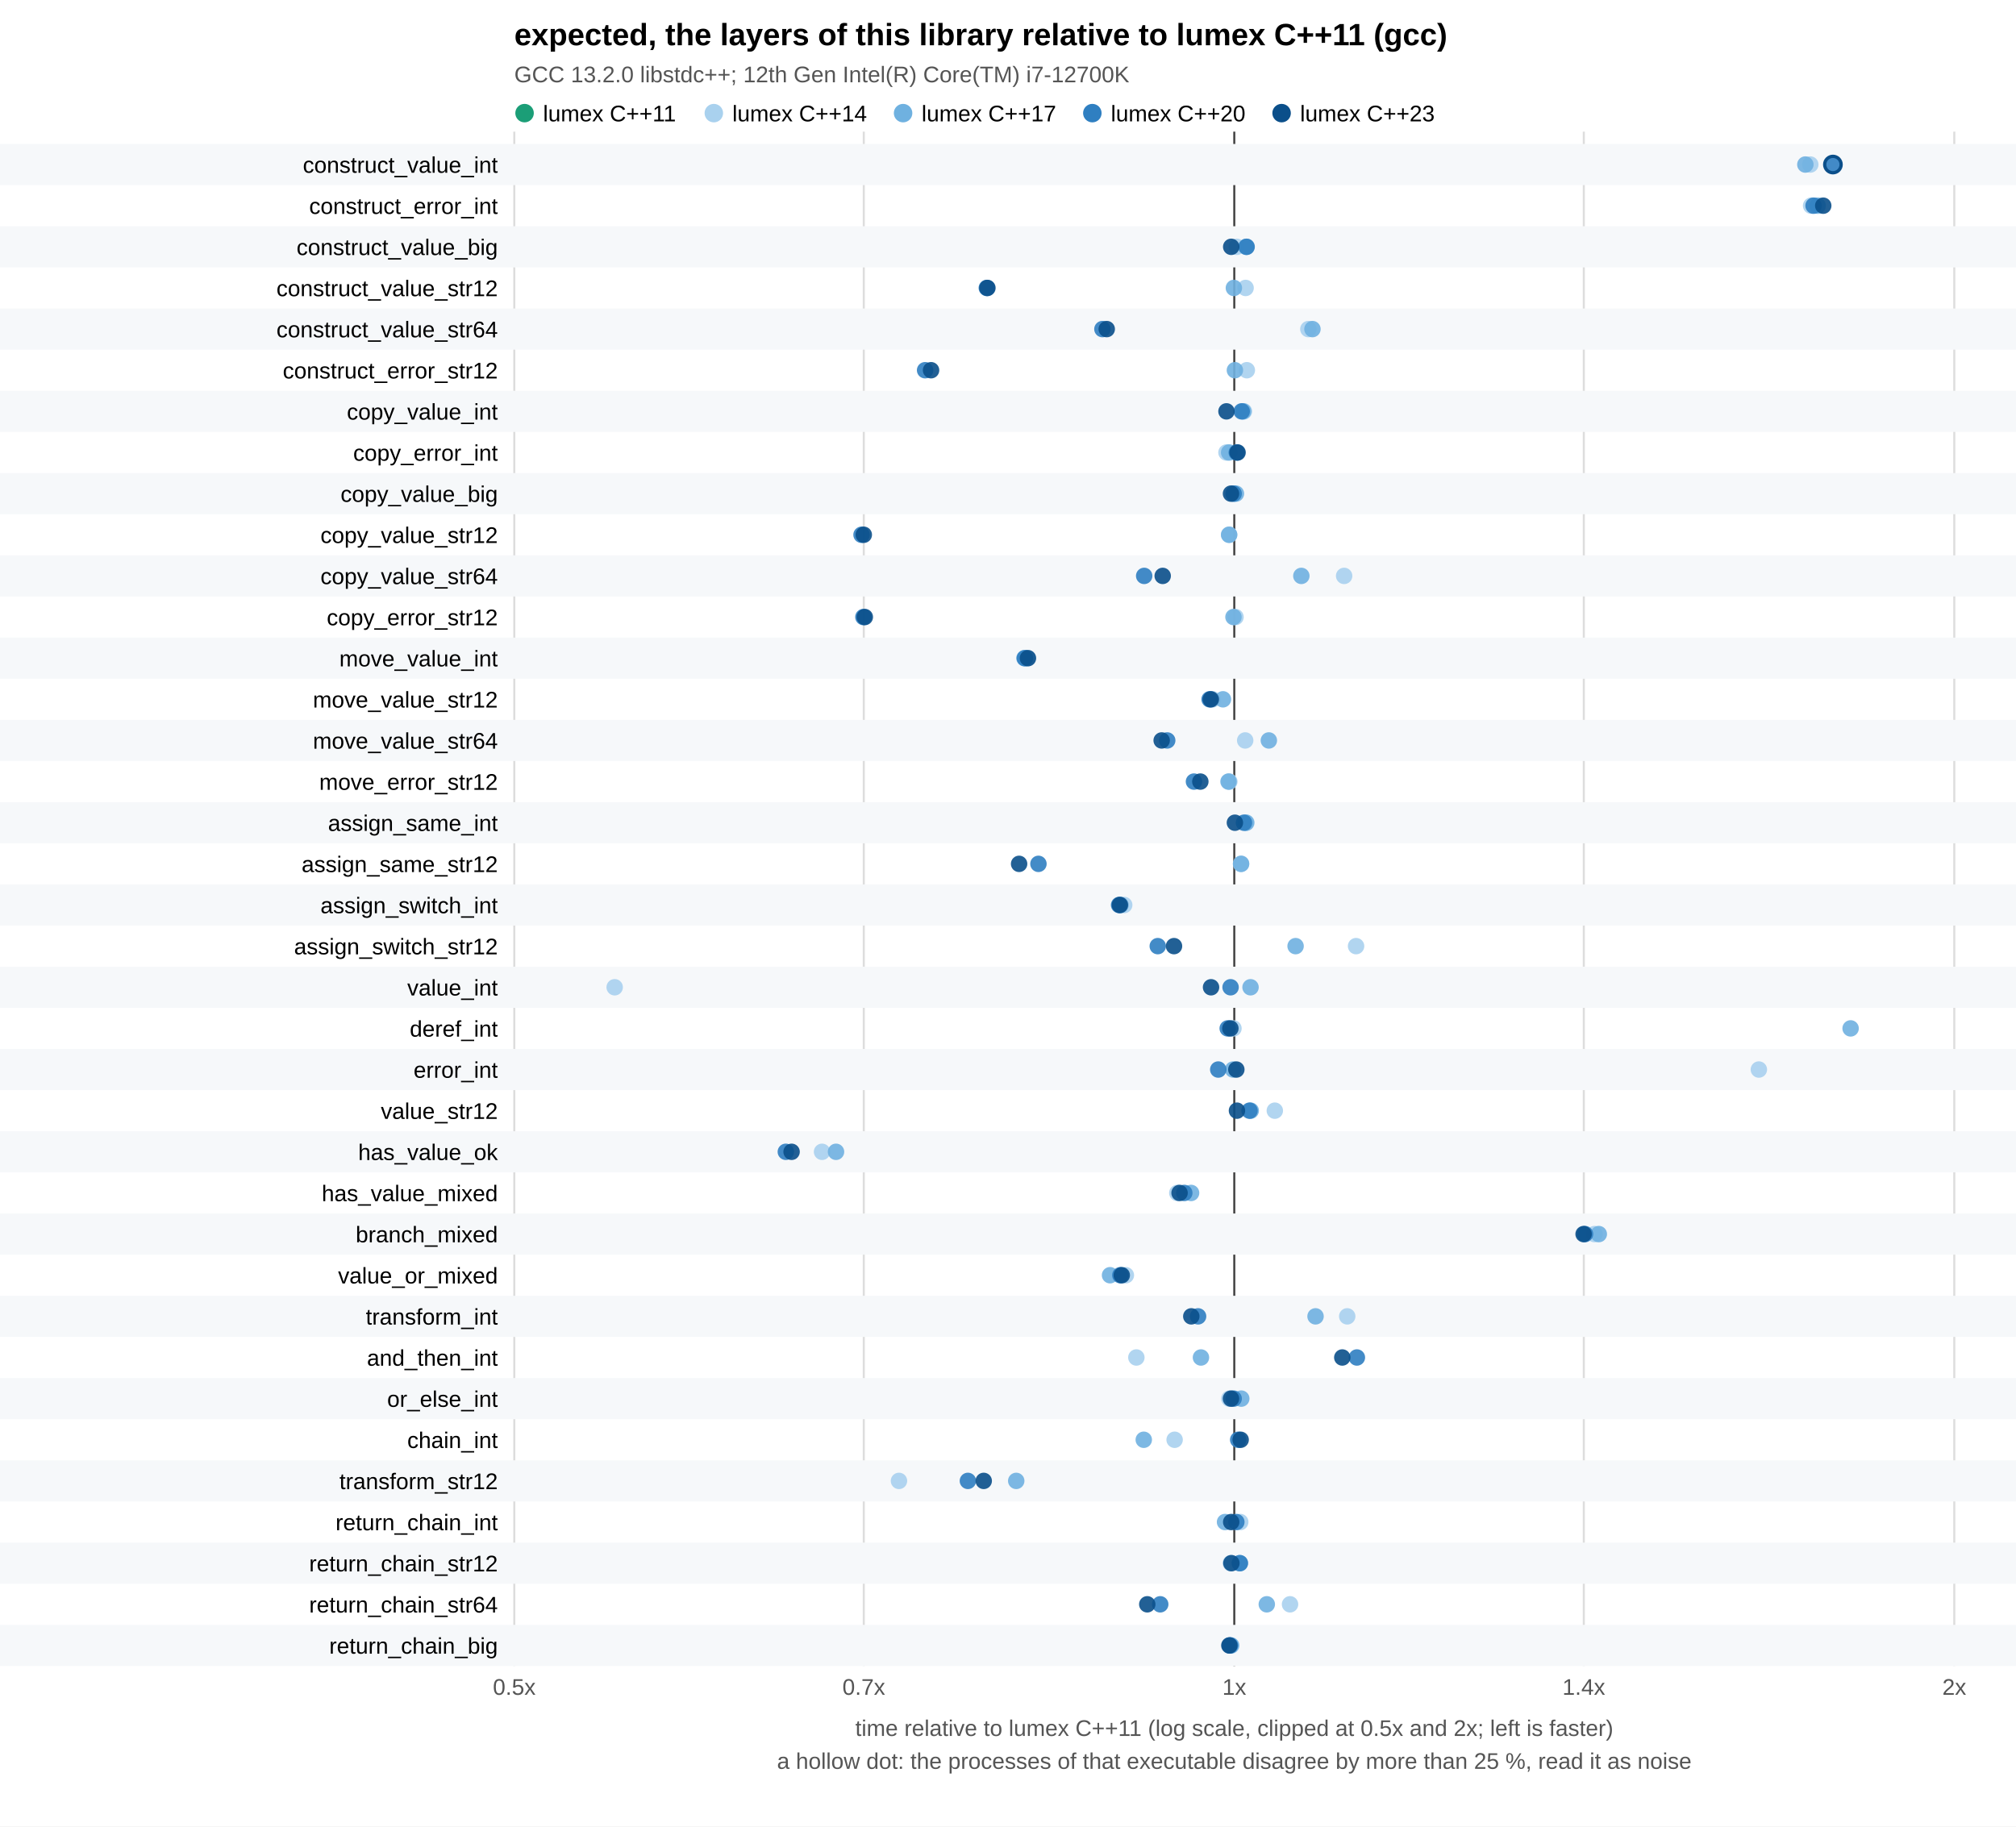
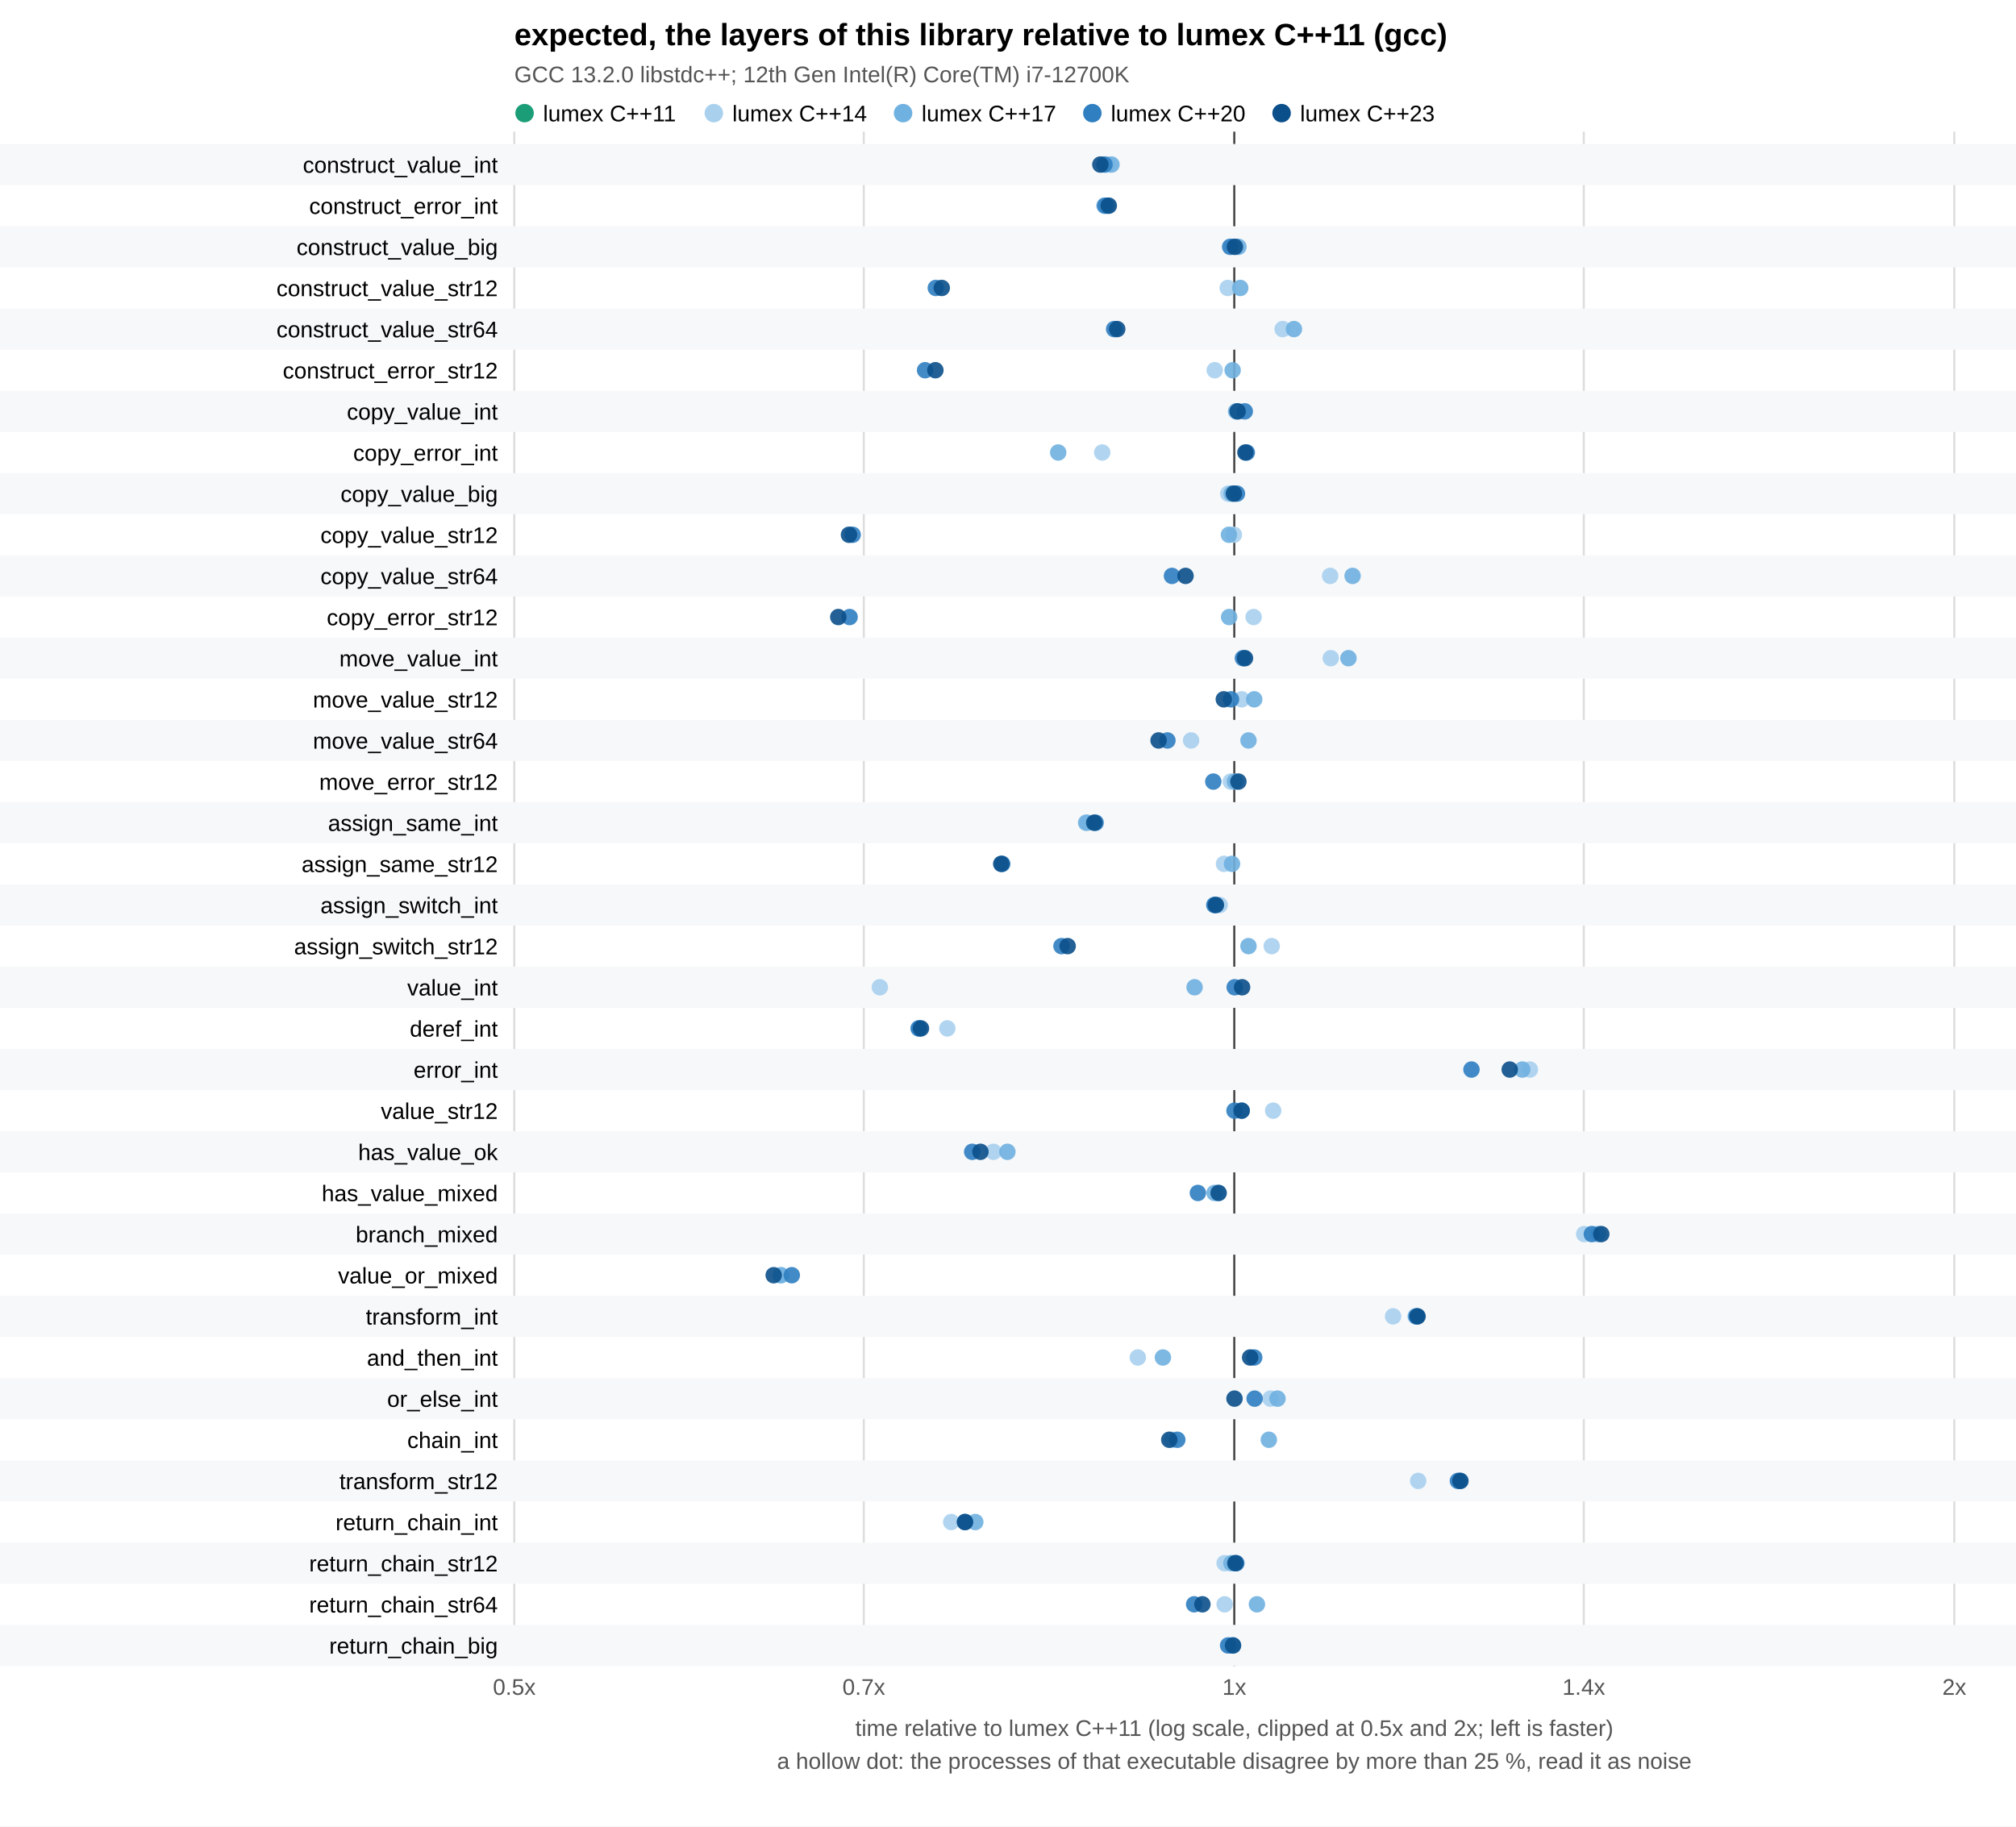
<svg xmlns="http://www.w3.org/2000/svg" width="980" height="888" viewBox="0 0 980 888" font-family="Segoe UI, Arial, sans-serif" font-size="11">
  <rect width="100%" height="100%" fill="#ffffff" />
  <text x="250" y="22" font-size="15" font-weight="bold">expected, the layers of this library relative to lumex C++11 (gcc)</text>
  <text x="250" y="40" fill="#555">GCC 13.2.0 libstdc++; 12th Gen Intel(R) Core(TM) i7-12700K</text>
  <circle cx="255" cy="55" r="4.5" fill="#1b9e77" />
  <text x="264" y="59">lumex C++11</text>
  <circle cx="347" cy="55" r="4.5" fill="#a9d1ee" />
  <text x="356" y="59">lumex C++14</text>
  <circle cx="439" cy="55" r="4.5" fill="#6fb1e0" />
  <text x="448" y="59">lumex C++17</text>
  <circle cx="531" cy="55" r="4.5" fill="#2f7fc1" />
  <text x="540" y="59">lumex C++20</text>
  <circle cx="623" cy="55" r="4.5" fill="#0b4f8a" />
  <text x="632" y="59">lumex C++23</text>
  <line x1="250.0" y1="64" x2="250.0" y2="810" stroke="#ddd" />
  <text x="250.0" y="824" text-anchor="middle" fill="#555">0.5x</text>
  <line x1="419.9" y1="64" x2="419.9" y2="810" stroke="#ddd" />
  <text x="419.9" y="824" text-anchor="middle" fill="#555">0.7x</text>
  <line x1="600.0" y1="64" x2="600.0" y2="810" stroke="#444" />
  <text x="600.0" y="824" text-anchor="middle" fill="#555">1x</text>
  <line x1="769.9" y1="64" x2="769.9" y2="810" stroke="#ddd" />
  <text x="769.9" y="824" text-anchor="middle" fill="#555">1.4x</text>
  <line x1="950.0" y1="64" x2="950.0" y2="810" stroke="#ddd" />
  <text x="950.0" y="824" text-anchor="middle" fill="#555">2x</text>
  <text x="600" y="844" text-anchor="middle" fill="#555">time relative to lumex C++11 (log scale, clipped at 0.5x and 2x; left is faster)</text>
  <text x="600" y="860" text-anchor="middle" fill="#555">a hollow dot: the processes of that executable disagree by more than 25 %, read it as noise</text>
  <rect x="0" y="70.0" width="980" height="20" fill="#f6f8fa" />
  <text x="242" y="84.0" text-anchor="end">construct_value_int</text>
-   <circle cx="880.0" cy="80.0" r="4" fill="#a9d1ee" fill-opacity="0.9" />
-   <circle cx="877.6" cy="80.0" r="4" fill="#6fb1e0" fill-opacity="0.9" />
-   <circle cx="890.9" cy="80.0" r="4" fill="#2f7fc1" fill-opacity="0.9" />
-   <circle cx="891.0" cy="80.0" r="4" fill="none" stroke="#0b4f8a" stroke-width="1.6" />
+   <circle cx="538.1" cy="80.0" r="4" fill="#a9d1ee" fill-opacity="0.9" />
+   <circle cx="540.3" cy="80.0" r="4" fill="#6fb1e0" fill-opacity="0.9" />
+   <circle cx="536.9" cy="80.0" r="4" fill="#2f7fc1" fill-opacity="0.9" />
+   <circle cx="534.9" cy="80.0" r="4" fill="#0b4f8a" fill-opacity="0.9" />
  <text x="242" y="104.0" text-anchor="end">construct_error_int</text>
-   <circle cx="880.4" cy="100.0" r="4" fill="#a9d1ee" fill-opacity="0.9" />
-   <circle cx="883.6" cy="100.0" r="4" fill="#6fb1e0" fill-opacity="0.9" />
-   <circle cx="881.6" cy="100.0" r="4" fill="#2f7fc1" fill-opacity="0.9" />
-   <circle cx="886.3" cy="100.0" r="4" fill="#0b4f8a" fill-opacity="0.9" />
+   <circle cx="536.8" cy="100.0" r="4" fill="#a9d1ee" fill-opacity="0.9" />
+   <circle cx="538.2" cy="100.0" r="4" fill="#6fb1e0" fill-opacity="0.9" />
+   <circle cx="537.2" cy="100.0" r="4" fill="#2f7fc1" fill-opacity="0.9" />
+   <circle cx="539.0" cy="100.0" r="4" fill="#0b4f8a" fill-opacity="0.9" />
  <rect x="0" y="110.0" width="980" height="20" fill="#f6f8fa" />
  <text x="242" y="124.0" text-anchor="end">construct_value_big</text>
-   <circle cx="601.2" cy="120.0" r="4" fill="#a9d1ee" fill-opacity="0.9" />
-   <circle cx="605.8" cy="120.0" r="4" fill="#6fb1e0" fill-opacity="0.9" />
-   <circle cx="606.0" cy="120.0" r="4" fill="#2f7fc1" fill-opacity="0.9" />
-   <circle cx="598.5" cy="120.0" r="4" fill="#0b4f8a" fill-opacity="0.9" />
+   <circle cx="598.9" cy="120.0" r="4" fill="#a9d1ee" fill-opacity="0.9" />
+   <circle cx="602.0" cy="120.0" r="4" fill="#6fb1e0" fill-opacity="0.9" />
+   <circle cx="598.0" cy="120.0" r="4" fill="#2f7fc1" fill-opacity="0.9" />
+   <circle cx="600.3" cy="120.0" r="4" fill="#0b4f8a" fill-opacity="0.9" />
  <text x="242" y="144.0" text-anchor="end">construct_value_str12</text>
-   <circle cx="605.5" cy="140.0" r="4" fill="#a9d1ee" fill-opacity="0.9" />
-   <circle cx="599.8" cy="140.0" r="4" fill="#6fb1e0" fill-opacity="0.9" />
-   <circle cx="479.7" cy="140.0" r="4" fill="#2f7fc1" fill-opacity="0.9" />
-   <circle cx="480.0" cy="140.0" r="4" fill="#0b4f8a" fill-opacity="0.9" />
+   <circle cx="596.8" cy="140.0" r="4" fill="#a9d1ee" fill-opacity="0.9" />
+   <circle cx="602.9" cy="140.0" r="4" fill="#6fb1e0" fill-opacity="0.9" />
+   <circle cx="454.9" cy="140.0" r="4" fill="#2f7fc1" fill-opacity="0.9" />
+   <circle cx="457.8" cy="140.0" r="4" fill="#0b4f8a" fill-opacity="0.9" />
  <rect x="0" y="150.0" width="980" height="20" fill="#f6f8fa" />
  <text x="242" y="164.0" text-anchor="end">construct_value_str64</text>
-   <circle cx="636.0" cy="160.0" r="4" fill="#a9d1ee" fill-opacity="0.9" />
-   <circle cx="638.0" cy="160.0" r="4" fill="#6fb1e0" fill-opacity="0.9" />
-   <circle cx="535.9" cy="160.0" r="4" fill="#2f7fc1" fill-opacity="0.9" />
-   <circle cx="538.0" cy="160.0" r="4" fill="#0b4f8a" fill-opacity="0.9" />
+   <circle cx="623.5" cy="160.0" r="4" fill="#a9d1ee" fill-opacity="0.9" />
+   <circle cx="629.0" cy="160.0" r="4" fill="#6fb1e0" fill-opacity="0.9" />
+   <circle cx="541.6" cy="160.0" r="4" fill="#2f7fc1" fill-opacity="0.9" />
+   <circle cx="543.1" cy="160.0" r="4" fill="#0b4f8a" fill-opacity="0.9" />
  <text x="242" y="184.0" text-anchor="end">construct_error_str12</text>
-   <circle cx="606.1" cy="180.0" r="4" fill="#a9d1ee" fill-opacity="0.9" />
-   <circle cx="600.3" cy="180.0" r="4" fill="#6fb1e0" fill-opacity="0.9" />
+   <circle cx="590.5" cy="180.0" r="4" fill="#a9d1ee" fill-opacity="0.9" />
+   <circle cx="599.2" cy="180.0" r="4" fill="#6fb1e0" fill-opacity="0.9" />
  <circle cx="449.7" cy="180.0" r="4" fill="#2f7fc1" fill-opacity="0.9" />
-   <circle cx="452.6" cy="180.0" r="4" fill="#0b4f8a" fill-opacity="0.9" />
+   <circle cx="454.7" cy="180.0" r="4" fill="#0b4f8a" fill-opacity="0.9" />
  <rect x="0" y="190.0" width="980" height="20" fill="#f6f8fa" />
  <text x="242" y="204.0" text-anchor="end">copy_value_int</text>
-   <circle cx="604.7" cy="200.0" r="4" fill="#a9d1ee" fill-opacity="0.9" />
-   <circle cx="604.3" cy="200.0" r="4" fill="#6fb1e0" fill-opacity="0.9" />
-   <circle cx="603.6" cy="200.0" r="4" fill="#2f7fc1" fill-opacity="0.9" />
-   <circle cx="596.2" cy="200.0" r="4" fill="#0b4f8a" fill-opacity="0.9" />
+   <circle cx="602.1" cy="200.0" r="4" fill="#a9d1ee" fill-opacity="0.9" />
+   <circle cx="600.9" cy="200.0" r="4" fill="#6fb1e0" fill-opacity="0.9" />
+   <circle cx="605.1" cy="200.0" r="4" fill="#2f7fc1" fill-opacity="0.9" />
+   <circle cx="601.6" cy="200.0" r="4" fill="#0b4f8a" fill-opacity="0.9" />
  <text x="242" y="224.0" text-anchor="end">copy_error_int</text>
-   <circle cx="596.2" cy="220.0" r="4" fill="#a9d1ee" fill-opacity="0.9" />
-   <circle cx="597.5" cy="220.0" r="4" fill="#6fb1e0" fill-opacity="0.9" />
-   <circle cx="601.2" cy="220.0" r="4" fill="#2f7fc1" fill-opacity="0.9" />
-   <circle cx="601.6" cy="220.0" r="4" fill="#0b4f8a" fill-opacity="0.9" />
+   <circle cx="535.8" cy="220.0" r="4" fill="#a9d1ee" fill-opacity="0.9" />
+   <circle cx="514.4" cy="220.0" r="4" fill="#6fb1e0" fill-opacity="0.9" />
+   <circle cx="606.1" cy="220.0" r="4" fill="#2f7fc1" fill-opacity="0.9" />
+   <circle cx="605.4" cy="220.0" r="4" fill="#0b4f8a" fill-opacity="0.9" />
  <rect x="0" y="230.0" width="980" height="20" fill="#f6f8fa" />
  <text x="242" y="244.0" text-anchor="end">copy_value_big</text>
-   <circle cx="599.6" cy="240.0" r="4" fill="#a9d1ee" fill-opacity="0.9" />
-   <circle cx="600.8" cy="240.0" r="4" fill="#6fb1e0" fill-opacity="0.9" />
-   <circle cx="599.7" cy="240.0" r="4" fill="#2f7fc1" fill-opacity="0.9" />
-   <circle cx="598.4" cy="240.0" r="4" fill="#0b4f8a" fill-opacity="0.9" />
+   <circle cx="597.1" cy="240.0" r="4" fill="#a9d1ee" fill-opacity="0.9" />
+   <circle cx="598.7" cy="240.0" r="4" fill="#6fb1e0" fill-opacity="0.9" />
+   <circle cx="601.3" cy="240.0" r="4" fill="#2f7fc1" fill-opacity="0.9" />
+   <circle cx="599.8" cy="240.0" r="4" fill="#0b4f8a" fill-opacity="0.9" />
  <text x="242" y="264.0" text-anchor="end">copy_value_str12</text>
-   <circle cx="597.5" cy="260.0" r="4" fill="#a9d1ee" fill-opacity="0.9" />
-   <circle cx="597.5" cy="260.0" r="4" fill="#6fb1e0" fill-opacity="0.9" />
-   <circle cx="418.8" cy="260.0" r="4" fill="#2f7fc1" fill-opacity="0.9" />
-   <circle cx="419.9" cy="260.0" r="4" fill="#0b4f8a" fill-opacity="0.9" />
+   <circle cx="599.8" cy="260.0" r="4" fill="#a9d1ee" fill-opacity="0.9" />
+   <circle cx="597.4" cy="260.0" r="4" fill="#6fb1e0" fill-opacity="0.9" />
+   <circle cx="414.5" cy="260.0" r="4" fill="#2f7fc1" fill-opacity="0.9" />
+   <circle cx="412.7" cy="260.0" r="4" fill="#0b4f8a" fill-opacity="0.9" />
  <rect x="0" y="270.0" width="980" height="20" fill="#f6f8fa" />
  <text x="242" y="284.0" text-anchor="end">copy_value_str64</text>
-   <circle cx="653.4" cy="280.0" r="4" fill="#a9d1ee" fill-opacity="0.9" />
-   <circle cx="632.6" cy="280.0" r="4" fill="#6fb1e0" fill-opacity="0.9" />
-   <circle cx="556.2" cy="280.0" r="4" fill="#2f7fc1" fill-opacity="0.9" />
-   <circle cx="565.2" cy="280.0" r="4" fill="#0b4f8a" fill-opacity="0.9" />
+   <circle cx="646.6" cy="280.0" r="4" fill="#a9d1ee" fill-opacity="0.9" />
+   <circle cx="657.5" cy="280.0" r="4" fill="#6fb1e0" fill-opacity="0.9" />
+   <circle cx="569.7" cy="280.0" r="4" fill="#2f7fc1" fill-opacity="0.9" />
+   <circle cx="576.3" cy="280.0" r="4" fill="#0b4f8a" fill-opacity="0.9" />
  <text x="242" y="304.0" text-anchor="end">copy_error_str12</text>
-   <circle cx="600.6" cy="300.0" r="4" fill="#a9d1ee" fill-opacity="0.9" />
-   <circle cx="599.6" cy="300.0" r="4" fill="#6fb1e0" fill-opacity="0.9" />
-   <circle cx="419.7" cy="300.0" r="4" fill="#2f7fc1" fill-opacity="0.9" />
-   <circle cx="420.4" cy="300.0" r="4" fill="#0b4f8a" fill-opacity="0.9" />
+   <circle cx="609.4" cy="300.0" r="4" fill="#a9d1ee" fill-opacity="0.9" />
+   <circle cx="597.5" cy="300.0" r="4" fill="#6fb1e0" fill-opacity="0.9" />
+   <circle cx="413.0" cy="300.0" r="4" fill="#2f7fc1" fill-opacity="0.9" />
+   <circle cx="407.5" cy="300.0" r="4" fill="#0b4f8a" fill-opacity="0.9" />
  <rect x="0" y="310.0" width="980" height="20" fill="#f6f8fa" />
  <text x="242" y="324.0" text-anchor="end">move_value_int</text>
-   <circle cx="499.5" cy="320.0" r="4" fill="#a9d1ee" fill-opacity="0.9" />
-   <circle cx="498.0" cy="320.0" r="4" fill="#6fb1e0" fill-opacity="0.9" />
-   <circle cx="498.2" cy="320.0" r="4" fill="#2f7fc1" fill-opacity="0.9" />
-   <circle cx="499.7" cy="320.0" r="4" fill="#0b4f8a" fill-opacity="0.9" />
+   <circle cx="646.9" cy="320.0" r="4" fill="#a9d1ee" fill-opacity="0.9" />
+   <circle cx="655.5" cy="320.0" r="4" fill="#6fb1e0" fill-opacity="0.9" />
+   <circle cx="604.2" cy="320.0" r="4" fill="#2f7fc1" fill-opacity="0.9" />
+   <circle cx="605.2" cy="320.0" r="4" fill="#0b4f8a" fill-opacity="0.9" />
  <text x="242" y="344.0" text-anchor="end">move_value_str12</text>
-   <circle cx="589.5" cy="340.0" r="4" fill="#a9d1ee" fill-opacity="0.9" />
-   <circle cx="594.5" cy="340.0" r="4" fill="#6fb1e0" fill-opacity="0.9" />
-   <circle cx="588.0" cy="340.0" r="4" fill="#2f7fc1" fill-opacity="0.9" />
-   <circle cx="588.6" cy="340.0" r="4" fill="#0b4f8a" fill-opacity="0.9" />
+   <circle cx="603.6" cy="340.0" r="4" fill="#a9d1ee" fill-opacity="0.9" />
+   <circle cx="609.7" cy="340.0" r="4" fill="#6fb1e0" fill-opacity="0.9" />
+   <circle cx="598.4" cy="340.0" r="4" fill="#2f7fc1" fill-opacity="0.9" />
+   <circle cx="594.9" cy="340.0" r="4" fill="#0b4f8a" fill-opacity="0.9" />
  <rect x="0" y="350.0" width="980" height="20" fill="#f6f8fa" />
  <text x="242" y="364.0" text-anchor="end">move_value_str64</text>
-   <circle cx="605.3" cy="360.0" r="4" fill="#a9d1ee" fill-opacity="0.9" />
-   <circle cx="616.8" cy="360.0" r="4" fill="#6fb1e0" fill-opacity="0.9" />
-   <circle cx="567.4" cy="360.0" r="4" fill="#2f7fc1" fill-opacity="0.9" />
-   <circle cx="564.7" cy="360.0" r="4" fill="#0b4f8a" fill-opacity="0.9" />
+   <circle cx="579.0" cy="360.0" r="4" fill="#a9d1ee" fill-opacity="0.9" />
+   <circle cx="606.9" cy="360.0" r="4" fill="#6fb1e0" fill-opacity="0.9" />
+   <circle cx="567.5" cy="360.0" r="4" fill="#2f7fc1" fill-opacity="0.9" />
+   <circle cx="563.2" cy="360.0" r="4" fill="#0b4f8a" fill-opacity="0.9" />
  <text x="242" y="384.0" text-anchor="end">move_error_str12</text>
-   <circle cx="597.6" cy="380.0" r="4" fill="#a9d1ee" fill-opacity="0.9" />
-   <circle cx="597.2" cy="380.0" r="4" fill="#6fb1e0" fill-opacity="0.9" />
-   <circle cx="580.4" cy="380.0" r="4" fill="#2f7fc1" fill-opacity="0.9" />
-   <circle cx="583.5" cy="380.0" r="4" fill="#0b4f8a" fill-opacity="0.9" />
+   <circle cx="598.3" cy="380.0" r="4" fill="#a9d1ee" fill-opacity="0.9" />
+   <circle cx="600.3" cy="380.0" r="4" fill="#6fb1e0" fill-opacity="0.9" />
+   <circle cx="589.8" cy="380.0" r="4" fill="#2f7fc1" fill-opacity="0.9" />
+   <circle cx="602.0" cy="380.0" r="4" fill="#0b4f8a" fill-opacity="0.9" />
  <rect x="0" y="390.0" width="980" height="20" fill="#f6f8fa" />
  <text x="242" y="404.0" text-anchor="end">assign_same_int</text>
-   <circle cx="605.9" cy="400.0" r="4" fill="#a9d1ee" fill-opacity="0.9" />
-   <circle cx="605.7" cy="400.0" r="4" fill="#6fb1e0" fill-opacity="0.9" />
-   <circle cx="604.7" cy="400.0" r="4" fill="#2f7fc1" fill-opacity="0.9" />
-   <circle cx="600.3" cy="400.0" r="4" fill="#0b4f8a" fill-opacity="0.9" />
+   <circle cx="528.6" cy="400.0" r="4" fill="#a9d1ee" fill-opacity="0.9" />
+   <circle cx="528.0" cy="400.0" r="4" fill="#6fb1e0" fill-opacity="0.9" />
+   <circle cx="532.6" cy="400.0" r="4" fill="#2f7fc1" fill-opacity="0.9" />
+   <circle cx="531.9" cy="400.0" r="4" fill="#0b4f8a" fill-opacity="0.9" />
  <text x="242" y="424.0" text-anchor="end">assign_same_str12</text>
-   <circle cx="603.3" cy="420.0" r="4" fill="#a9d1ee" fill-opacity="0.9" />
-   <circle cx="603.3" cy="420.0" r="4" fill="#6fb1e0" fill-opacity="0.9" />
-   <circle cx="504.8" cy="420.0" r="4" fill="#2f7fc1" fill-opacity="0.9" />
-   <circle cx="495.4" cy="420.0" r="4" fill="#0b4f8a" fill-opacity="0.9" />
+   <circle cx="595.0" cy="420.0" r="4" fill="#a9d1ee" fill-opacity="0.9" />
+   <circle cx="598.9" cy="420.0" r="4" fill="#6fb1e0" fill-opacity="0.9" />
+   <circle cx="487.2" cy="420.0" r="4" fill="#2f7fc1" fill-opacity="0.9" />
+   <circle cx="486.7" cy="420.0" r="4" fill="#0b4f8a" fill-opacity="0.9" />
  <rect x="0" y="430.0" width="980" height="20" fill="#f6f8fa" />
  <text x="242" y="444.0" text-anchor="end">assign_switch_int</text>
-   <circle cx="546.5" cy="440.0" r="4" fill="#a9d1ee" fill-opacity="0.9" />
-   <circle cx="544.7" cy="440.0" r="4" fill="#6fb1e0" fill-opacity="0.9" />
-   <circle cx="544.0" cy="440.0" r="4" fill="#2f7fc1" fill-opacity="0.9" />
-   <circle cx="544.4" cy="440.0" r="4" fill="#0b4f8a" fill-opacity="0.9" />
+   <circle cx="592.9" cy="440.0" r="4" fill="#a9d1ee" fill-opacity="0.9" />
+   <circle cx="590.5" cy="440.0" r="4" fill="#6fb1e0" fill-opacity="0.9" />
+   <circle cx="590.3" cy="440.0" r="4" fill="#2f7fc1" fill-opacity="0.9" />
+   <circle cx="591.1" cy="440.0" r="4" fill="#0b4f8a" fill-opacity="0.9" />
  <text x="242" y="464.0" text-anchor="end">assign_switch_str12</text>
-   <circle cx="659.2" cy="460.0" r="4" fill="#a9d1ee" fill-opacity="0.9" />
-   <circle cx="629.8" cy="460.0" r="4" fill="#6fb1e0" fill-opacity="0.9" />
-   <circle cx="562.8" cy="460.0" r="4" fill="#2f7fc1" fill-opacity="0.9" />
-   <circle cx="570.7" cy="460.0" r="4" fill="#0b4f8a" fill-opacity="0.9" />
+   <circle cx="618.2" cy="460.0" r="4" fill="#a9d1ee" fill-opacity="0.9" />
+   <circle cx="606.9" cy="460.0" r="4" fill="#6fb1e0" fill-opacity="0.9" />
+   <circle cx="516.0" cy="460.0" r="4" fill="#2f7fc1" fill-opacity="0.9" />
+   <circle cx="519.0" cy="460.0" r="4" fill="#0b4f8a" fill-opacity="0.9" />
  <rect x="0" y="470.0" width="980" height="20" fill="#f6f8fa" />
  <text x="242" y="484.0" text-anchor="end">value_int</text>
-   <circle cx="298.8" cy="480.0" r="4" fill="#a9d1ee" fill-opacity="0.9" />
-   <circle cx="607.9" cy="480.0" r="4" fill="#6fb1e0" fill-opacity="0.9" />
-   <circle cx="598.2" cy="480.0" r="4" fill="#2f7fc1" fill-opacity="0.9" />
-   <circle cx="588.7" cy="480.0" r="4" fill="#0b4f8a" fill-opacity="0.9" />
+   <circle cx="427.7" cy="480.0" r="4" fill="#a9d1ee" fill-opacity="0.9" />
+   <circle cx="580.7" cy="480.0" r="4" fill="#6fb1e0" fill-opacity="0.9" />
+   <circle cx="600.2" cy="480.0" r="4" fill="#2f7fc1" fill-opacity="0.9" />
+   <circle cx="603.8" cy="480.0" r="4" fill="#0b4f8a" fill-opacity="0.9" />
  <text x="242" y="504.0" text-anchor="end">deref_int</text>
-   <circle cx="599.6" cy="500.0" r="4" fill="#a9d1ee" fill-opacity="0.9" />
-   <circle cx="899.6" cy="500.0" r="4" fill="#6fb1e0" fill-opacity="0.9" />
-   <circle cx="596.8" cy="500.0" r="4" fill="#2f7fc1" fill-opacity="0.9" />
-   <circle cx="598.1" cy="500.0" r="4" fill="#0b4f8a" fill-opacity="0.9" />
+   <circle cx="460.5" cy="500.0" r="4" fill="#a9d1ee" fill-opacity="0.9" />
+   <circle cx="446.5" cy="500.0" r="4" fill="#6fb1e0" fill-opacity="0.9" />
+   <circle cx="446.7" cy="500.0" r="4" fill="#2f7fc1" fill-opacity="0.9" />
+   <circle cx="447.7" cy="500.0" r="4" fill="#0b4f8a" fill-opacity="0.9" />
  <rect x="0" y="510.0" width="980" height="20" fill="#f6f8fa" />
  <text x="242" y="524.0" text-anchor="end">error_int</text>
-   <circle cx="855.0" cy="520.0" r="4" fill="#a9d1ee" fill-opacity="0.9" />
-   <circle cx="599.4" cy="520.0" r="4" fill="#6fb1e0" fill-opacity="0.9" />
-   <circle cx="592.2" cy="520.0" r="4" fill="#2f7fc1" fill-opacity="0.9" />
-   <circle cx="601.0" cy="520.0" r="4" fill="#0b4f8a" fill-opacity="0.9" />
+   <circle cx="743.7" cy="520.0" r="4" fill="#a9d1ee" fill-opacity="0.9" />
+   <circle cx="740.0" cy="520.0" r="4" fill="#6fb1e0" fill-opacity="0.9" />
+   <circle cx="715.3" cy="520.0" r="4" fill="#2f7fc1" fill-opacity="0.9" />
+   <circle cx="733.9" cy="520.0" r="4" fill="#0b4f8a" fill-opacity="0.9" />
  <text x="242" y="544.0" text-anchor="end">value_str12</text>
-   <circle cx="619.7" cy="540.0" r="4" fill="#a9d1ee" fill-opacity="0.9" />
-   <circle cx="608.0" cy="540.0" r="4" fill="#6fb1e0" fill-opacity="0.9" />
-   <circle cx="607.4" cy="540.0" r="4" fill="#2f7fc1" fill-opacity="0.9" />
-   <circle cx="601.3" cy="540.0" r="4" fill="#0b4f8a" fill-opacity="0.9" />
+   <circle cx="618.9" cy="540.0" r="4" fill="#a9d1ee" fill-opacity="0.9" />
+   <circle cx="603.6" cy="540.0" r="4" fill="#6fb1e0" fill-opacity="0.9" />
+   <circle cx="600.1" cy="540.0" r="4" fill="#2f7fc1" fill-opacity="0.9" />
+   <circle cx="603.6" cy="540.0" r="4" fill="#0b4f8a" fill-opacity="0.9" />
  <rect x="0" y="550.0" width="980" height="20" fill="#f6f8fa" />
  <text x="242" y="564.0" text-anchor="end">has_value_ok</text>
-   <circle cx="399.6" cy="560.0" r="4" fill="#a9d1ee" fill-opacity="0.9" />
-   <circle cx="406.4" cy="560.0" r="4" fill="#6fb1e0" fill-opacity="0.9" />
-   <circle cx="382.0" cy="560.0" r="4" fill="#2f7fc1" fill-opacity="0.9" />
-   <circle cx="384.8" cy="560.0" r="4" fill="#0b4f8a" fill-opacity="0.9" />
+   <circle cx="482.9" cy="560.0" r="4" fill="#a9d1ee" fill-opacity="0.9" />
+   <circle cx="489.7" cy="560.0" r="4" fill="#6fb1e0" fill-opacity="0.9" />
+   <circle cx="472.6" cy="560.0" r="4" fill="#2f7fc1" fill-opacity="0.9" />
+   <circle cx="476.6" cy="560.0" r="4" fill="#0b4f8a" fill-opacity="0.9" />
  <text x="242" y="584.0" text-anchor="end">has_value_mixed</text>
-   <circle cx="572.3" cy="580.0" r="4" fill="#a9d1ee" fill-opacity="0.9" />
-   <circle cx="579.0" cy="580.0" r="4" fill="#6fb1e0" fill-opacity="0.9" />
-   <circle cx="575.7" cy="580.0" r="4" fill="#2f7fc1" fill-opacity="0.9" />
-   <circle cx="573.4" cy="580.0" r="4" fill="#0b4f8a" fill-opacity="0.9" />
+   <circle cx="592.1" cy="580.0" r="4" fill="#a9d1ee" fill-opacity="0.9" />
+   <circle cx="590.4" cy="580.0" r="4" fill="#6fb1e0" fill-opacity="0.9" />
+   <circle cx="582.3" cy="580.0" r="4" fill="#2f7fc1" fill-opacity="0.9" />
+   <circle cx="592.4" cy="580.0" r="4" fill="#0b4f8a" fill-opacity="0.9" />
  <rect x="0" y="590.0" width="980" height="20" fill="#f6f8fa" />
  <text x="242" y="604.0" text-anchor="end">branch_mixed</text>
-   <circle cx="775.1" cy="600.0" r="4" fill="#a9d1ee" fill-opacity="0.9" />
-   <circle cx="777.2" cy="600.0" r="4" fill="#6fb1e0" fill-opacity="0.9" />
-   <circle cx="770.5" cy="600.0" r="4" fill="#2f7fc1" fill-opacity="0.9" />
-   <circle cx="769.8" cy="600.0" r="4" fill="#0b4f8a" fill-opacity="0.9" />
+   <circle cx="770.1" cy="600.0" r="4" fill="#a9d1ee" fill-opacity="0.9" />
+   <circle cx="776.7" cy="600.0" r="4" fill="#6fb1e0" fill-opacity="0.9" />
+   <circle cx="773.8" cy="600.0" r="4" fill="#2f7fc1" fill-opacity="0.9" />
+   <circle cx="778.4" cy="600.0" r="4" fill="#0b4f8a" fill-opacity="0.9" />
  <text x="242" y="624.0" text-anchor="end">value_or_mixed</text>
-   <circle cx="547.3" cy="620.0" r="4" fill="#a9d1ee" fill-opacity="0.9" />
-   <circle cx="539.6" cy="620.0" r="4" fill="#6fb1e0" fill-opacity="0.9" />
-   <circle cx="544.6" cy="620.0" r="4" fill="#2f7fc1" fill-opacity="0.9" />
-   <circle cx="545.3" cy="620.0" r="4" fill="#0b4f8a" fill-opacity="0.9" />
+   <circle cx="379.9" cy="620.0" r="4" fill="#a9d1ee" fill-opacity="0.9" />
+   <circle cx="379.5" cy="620.0" r="4" fill="#6fb1e0" fill-opacity="0.9" />
+   <circle cx="384.9" cy="620.0" r="4" fill="#2f7fc1" fill-opacity="0.9" />
+   <circle cx="376.1" cy="620.0" r="4" fill="#0b4f8a" fill-opacity="0.9" />
  <rect x="0" y="630.0" width="980" height="20" fill="#f6f8fa" />
  <text x="242" y="644.0" text-anchor="end">transform_int</text>
-   <circle cx="654.9" cy="640.0" r="4" fill="#a9d1ee" fill-opacity="0.9" />
-   <circle cx="639.5" cy="640.0" r="4" fill="#6fb1e0" fill-opacity="0.9" />
-   <circle cx="582.4" cy="640.0" r="4" fill="#2f7fc1" fill-opacity="0.9" />
-   <circle cx="579.1" cy="640.0" r="4" fill="#0b4f8a" fill-opacity="0.9" />
+   <circle cx="677.2" cy="640.0" r="4" fill="#a9d1ee" fill-opacity="0.9" />
+   <circle cx="688.2" cy="640.0" r="4" fill="#6fb1e0" fill-opacity="0.9" />
+   <circle cx="688.7" cy="640.0" r="4" fill="#2f7fc1" fill-opacity="0.9" />
+   <circle cx="689.1" cy="640.0" r="4" fill="#0b4f8a" fill-opacity="0.9" />
  <text x="242" y="664.0" text-anchor="end">and_then_int</text>
-   <circle cx="552.4" cy="660.0" r="4" fill="#a9d1ee" fill-opacity="0.9" />
-   <circle cx="583.8" cy="660.0" r="4" fill="#6fb1e0" fill-opacity="0.9" />
-   <circle cx="659.6" cy="660.0" r="4" fill="#2f7fc1" fill-opacity="0.9" />
-   <circle cx="652.5" cy="660.0" r="4" fill="#0b4f8a" fill-opacity="0.9" />
+   <circle cx="553.1" cy="660.0" r="4" fill="#a9d1ee" fill-opacity="0.9" />
+   <circle cx="565.3" cy="660.0" r="4" fill="#6fb1e0" fill-opacity="0.9" />
+   <circle cx="609.7" cy="660.0" r="4" fill="#2f7fc1" fill-opacity="0.9" />
+   <circle cx="607.7" cy="660.0" r="4" fill="#0b4f8a" fill-opacity="0.9" />
  <rect x="0" y="670.0" width="980" height="20" fill="#f6f8fa" />
  <text x="242" y="684.0" text-anchor="end">or_else_int</text>
-   <circle cx="597.6" cy="680.0" r="4" fill="#a9d1ee" fill-opacity="0.9" />
-   <circle cx="603.4" cy="680.0" r="4" fill="#6fb1e0" fill-opacity="0.9" />
-   <circle cx="599.7" cy="680.0" r="4" fill="#2f7fc1" fill-opacity="0.9" />
-   <circle cx="598.4" cy="680.0" r="4" fill="#0b4f8a" fill-opacity="0.9" />
+   <circle cx="617.6" cy="680.0" r="4" fill="#a9d1ee" fill-opacity="0.9" />
+   <circle cx="621.0" cy="680.0" r="4" fill="#6fb1e0" fill-opacity="0.9" />
+   <circle cx="609.9" cy="680.0" r="4" fill="#2f7fc1" fill-opacity="0.9" />
+   <circle cx="600.1" cy="680.0" r="4" fill="#0b4f8a" fill-opacity="0.9" />
  <text x="242" y="704.0" text-anchor="end">chain_int</text>
-   <circle cx="571.0" cy="700.0" r="4" fill="#a9d1ee" fill-opacity="0.9" />
-   <circle cx="556.0" cy="700.0" r="4" fill="#6fb1e0" fill-opacity="0.9" />
-   <circle cx="601.9" cy="700.0" r="4" fill="#2f7fc1" fill-opacity="0.9" />
-   <circle cx="603.1" cy="700.0" r="4" fill="#0b4f8a" fill-opacity="0.9" />
+   <circle cx="569.9" cy="700.0" r="4" fill="#a9d1ee" fill-opacity="0.9" />
+   <circle cx="616.8" cy="700.0" r="4" fill="#6fb1e0" fill-opacity="0.9" />
+   <circle cx="572.3" cy="700.0" r="4" fill="#2f7fc1" fill-opacity="0.9" />
+   <circle cx="568.4" cy="700.0" r="4" fill="#0b4f8a" fill-opacity="0.9" />
  <rect x="0" y="710.0" width="980" height="20" fill="#f6f8fa" />
  <text x="242" y="724.0" text-anchor="end">transform_str12</text>
-   <circle cx="437.0" cy="720.0" r="4" fill="#a9d1ee" fill-opacity="0.9" />
-   <circle cx="494.0" cy="720.0" r="4" fill="#6fb1e0" fill-opacity="0.9" />
-   <circle cx="470.5" cy="720.0" r="4" fill="#2f7fc1" fill-opacity="0.9" />
-   <circle cx="478.2" cy="720.0" r="4" fill="#0b4f8a" fill-opacity="0.9" />
+   <circle cx="689.4" cy="720.0" r="4" fill="#a9d1ee" fill-opacity="0.9" />
+   <circle cx="709.9" cy="720.0" r="4" fill="#6fb1e0" fill-opacity="0.9" />
+   <circle cx="708.7" cy="720.0" r="4" fill="#2f7fc1" fill-opacity="0.9" />
+   <circle cx="709.9" cy="720.0" r="4" fill="#0b4f8a" fill-opacity="0.9" />
  <text x="242" y="744.0" text-anchor="end">return_chain_int</text>
-   <circle cx="602.9" cy="740.0" r="4" fill="#a9d1ee" fill-opacity="0.9" />
-   <circle cx="595.5" cy="740.0" r="4" fill="#6fb1e0" fill-opacity="0.9" />
-   <circle cx="601.0" cy="740.0" r="4" fill="#2f7fc1" fill-opacity="0.9" />
-   <circle cx="598.5" cy="740.0" r="4" fill="#0b4f8a" fill-opacity="0.9" />
+   <circle cx="462.4" cy="740.0" r="4" fill="#a9d1ee" fill-opacity="0.9" />
+   <circle cx="474.1" cy="740.0" r="4" fill="#6fb1e0" fill-opacity="0.9" />
+   <circle cx="469.1" cy="740.0" r="4" fill="#2f7fc1" fill-opacity="0.9" />
+   <circle cx="469.1" cy="740.0" r="4" fill="#0b4f8a" fill-opacity="0.9" />
  <rect x="0" y="750.0" width="980" height="20" fill="#f6f8fa" />
  <text x="242" y="764.0" text-anchor="end">return_chain_str12</text>
-   <circle cx="598.3" cy="760.0" r="4" fill="#a9d1ee" fill-opacity="0.9" />
-   <circle cx="602.7" cy="760.0" r="4" fill="#6fb1e0" fill-opacity="0.9" />
-   <circle cx="602.7" cy="760.0" r="4" fill="#2f7fc1" fill-opacity="0.9" />
-   <circle cx="598.6" cy="760.0" r="4" fill="#0b4f8a" fill-opacity="0.9" />
+   <circle cx="595.3" cy="760.0" r="4" fill="#a9d1ee" fill-opacity="0.9" />
+   <circle cx="598.6" cy="760.0" r="4" fill="#6fb1e0" fill-opacity="0.9" />
+   <circle cx="601.0" cy="760.0" r="4" fill="#2f7fc1" fill-opacity="0.9" />
+   <circle cx="600.5" cy="760.0" r="4" fill="#0b4f8a" fill-opacity="0.9" />
  <text x="242" y="784.0" text-anchor="end">return_chain_str64</text>
-   <circle cx="627.1" cy="780.0" r="4" fill="#a9d1ee" fill-opacity="0.9" />
-   <circle cx="615.8" cy="780.0" r="4" fill="#6fb1e0" fill-opacity="0.9" />
-   <circle cx="564.0" cy="780.0" r="4" fill="#2f7fc1" fill-opacity="0.9" />
-   <circle cx="557.7" cy="780.0" r="4" fill="#0b4f8a" fill-opacity="0.9" />
+   <circle cx="595.3" cy="780.0" r="4" fill="#a9d1ee" fill-opacity="0.9" />
+   <circle cx="611.0" cy="780.0" r="4" fill="#6fb1e0" fill-opacity="0.9" />
+   <circle cx="580.5" cy="780.0" r="4" fill="#2f7fc1" fill-opacity="0.9" />
+   <circle cx="584.5" cy="780.0" r="4" fill="#0b4f8a" fill-opacity="0.9" />
  <rect x="0" y="790.0" width="980" height="20" fill="#f6f8fa" />
  <text x="242" y="804.0" text-anchor="end">return_chain_big</text>
-   <circle cx="597.8" cy="800.0" r="4" fill="#a9d1ee" fill-opacity="0.9" />
-   <circle cx="598.5" cy="800.0" r="4" fill="#6fb1e0" fill-opacity="0.9" />
-   <circle cx="597.9" cy="800.0" r="4" fill="#2f7fc1" fill-opacity="0.9" />
-   <circle cx="597.6" cy="800.0" r="4" fill="#0b4f8a" fill-opacity="0.9" />
+   <circle cx="597.9" cy="800.0" r="4" fill="#a9d1ee" fill-opacity="0.9" />
+   <circle cx="599.3" cy="800.0" r="4" fill="#6fb1e0" fill-opacity="0.9" />
+   <circle cx="597.0" cy="800.0" r="4" fill="#2f7fc1" fill-opacity="0.9" />
+   <circle cx="599.4" cy="800.0" r="4" fill="#0b4f8a" fill-opacity="0.9" />
</svg>
